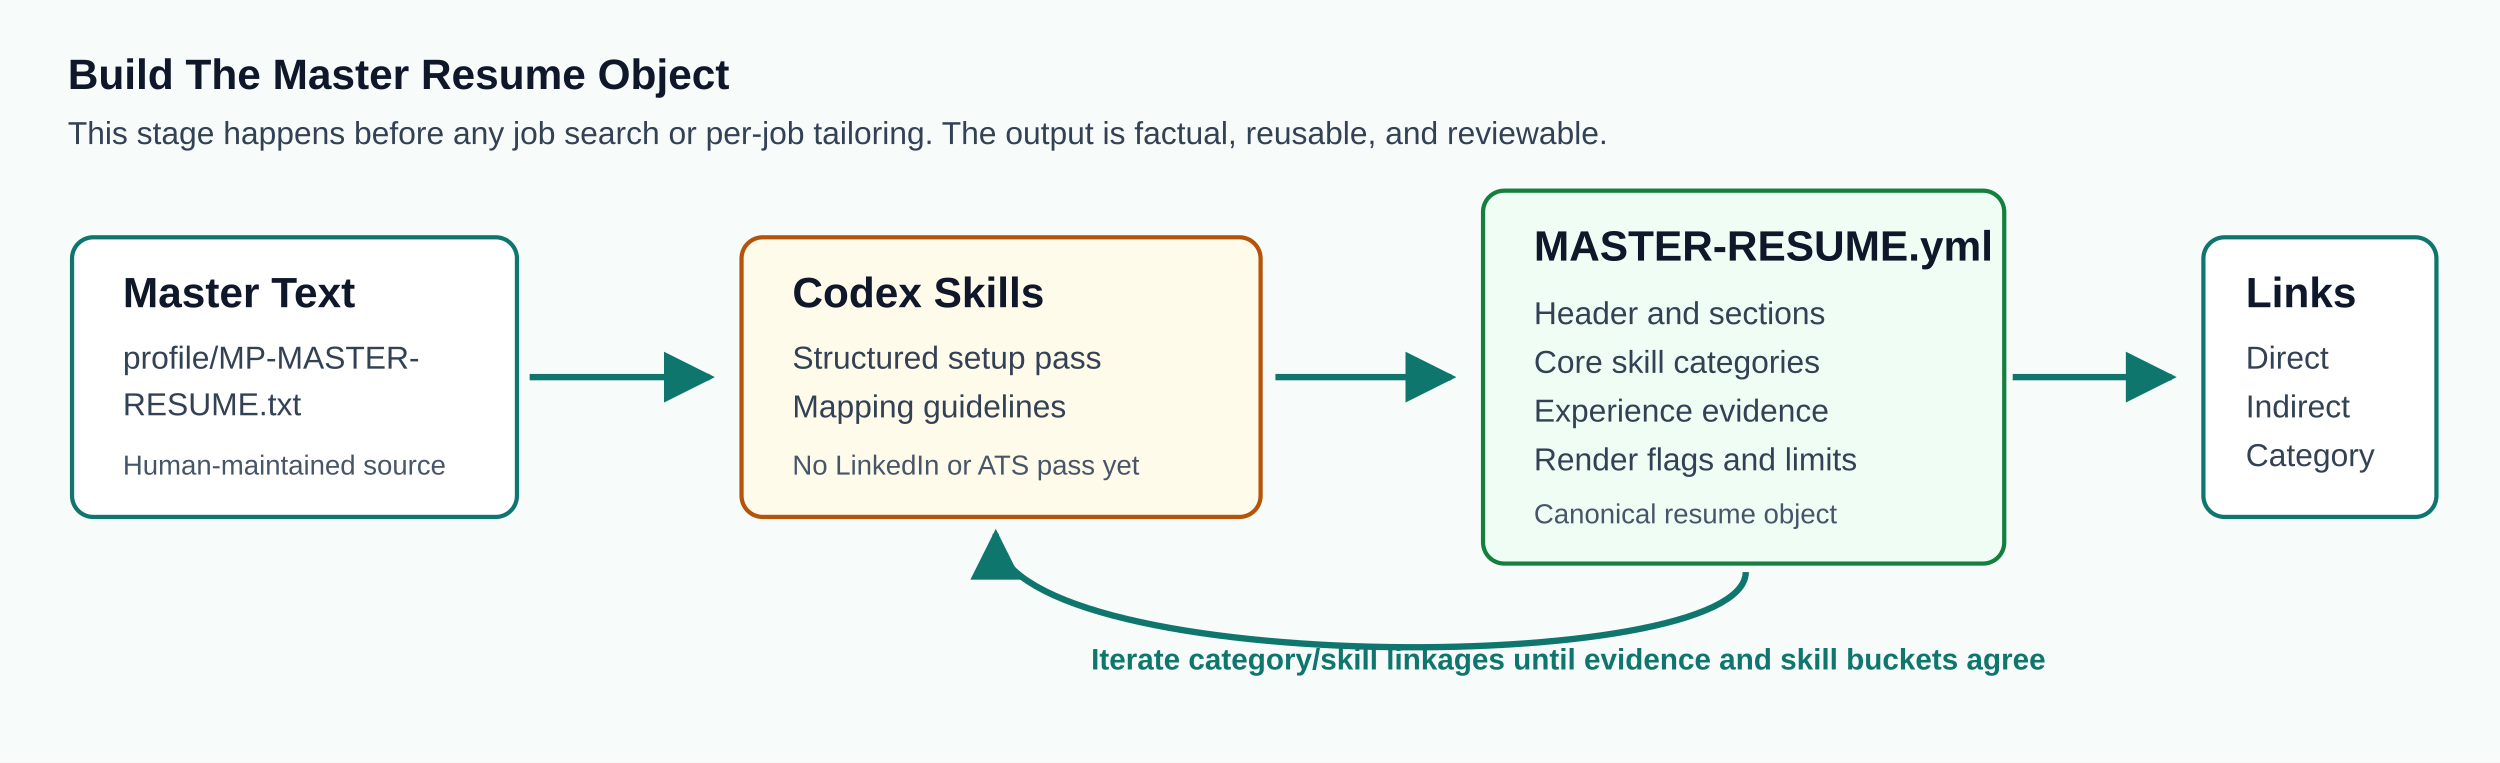
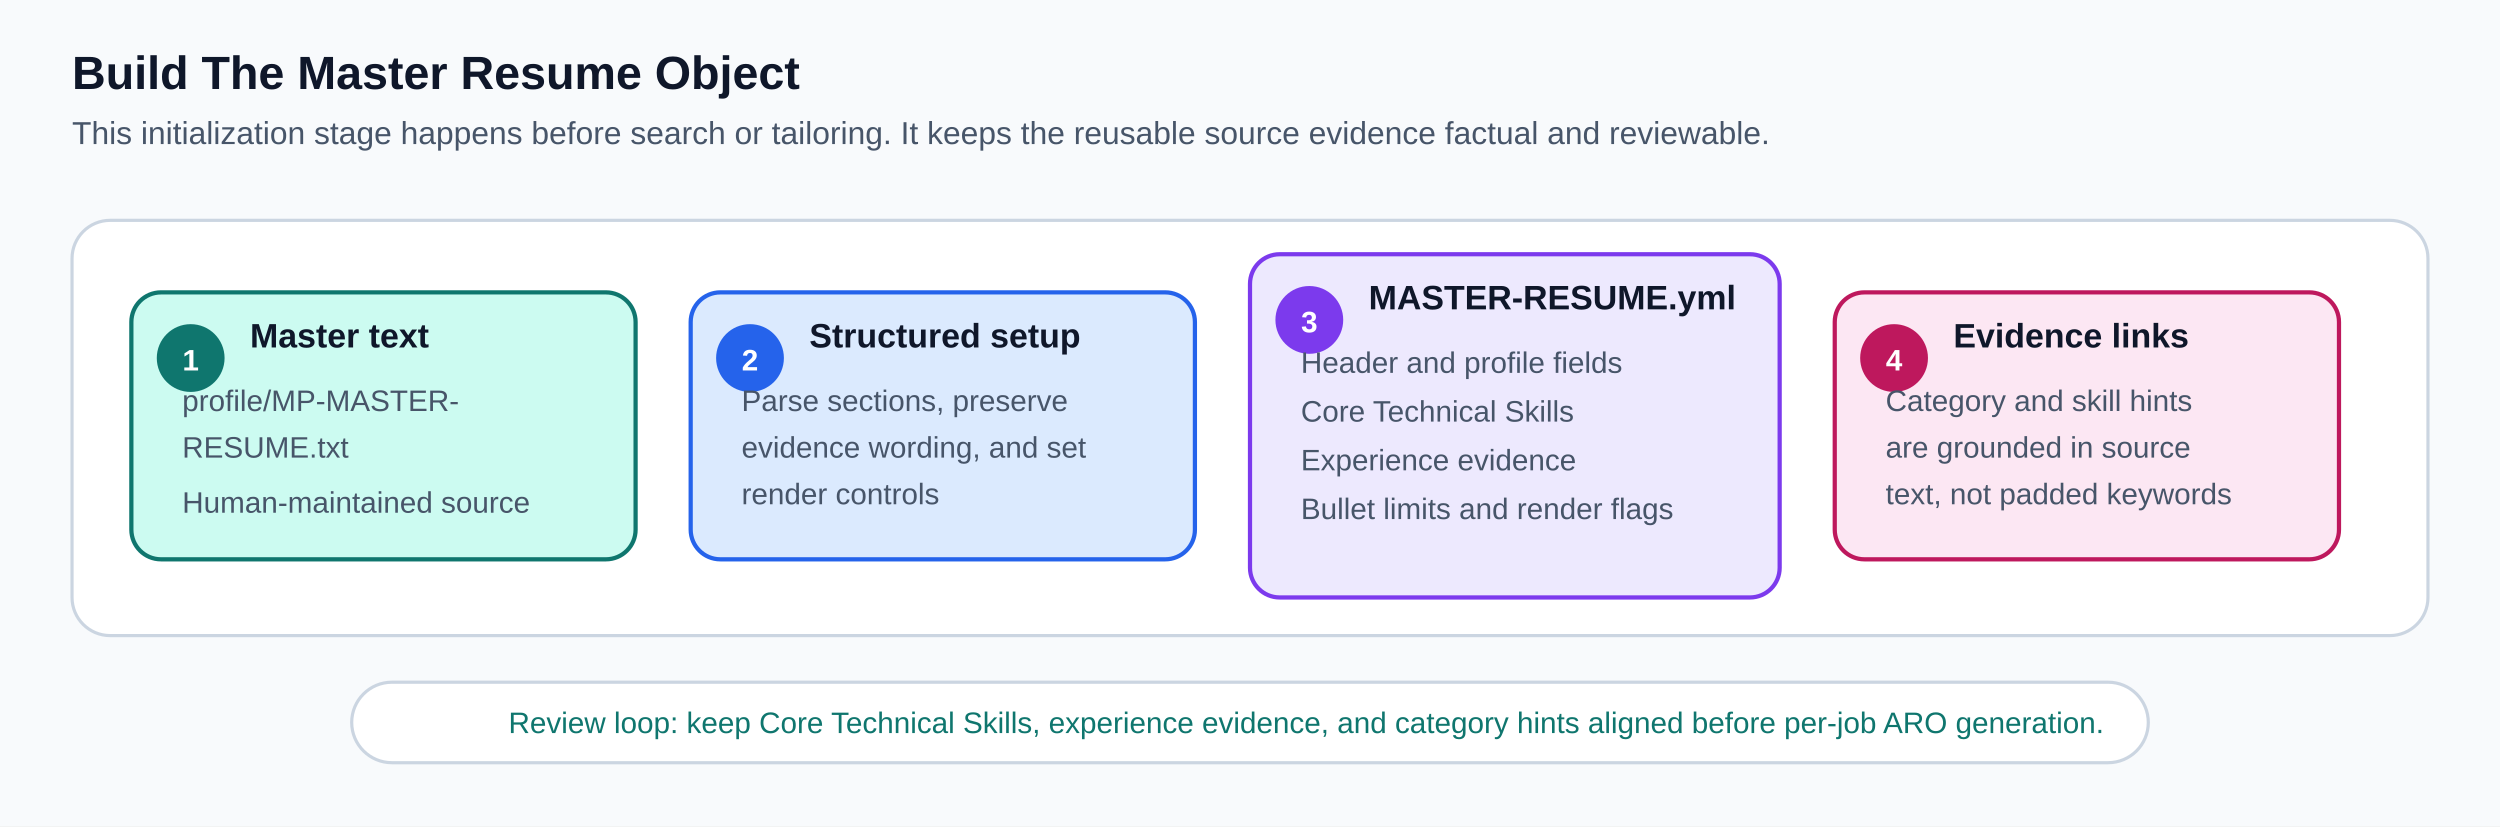
- <svg xmlns="http://www.w3.org/2000/svg" width="1180" height="360" viewBox="0 0 1180 360" role="img" aria-labelledby="title desc">
+ <svg xmlns="http://www.w3.org/2000/svg" width="1180" height="390" viewBox="0 0 1180 390" role="img" aria-labelledby="title desc">
  <defs>
    <style>
-       .bg { fill: #f7fbfa; }
-       .box { fill: #ffffff; stroke: #0f766e; stroke-width: 2; rx: 10; }
-       .box2 { fill: #f0fdf4; stroke: #15803d; stroke-width: 2; rx: 10; }
-       .box3 { fill: #fffbeb; stroke: #b45309; stroke-width: 2; rx: 10; }
-       .title { font: 700 20px Arial, sans-serif; fill: #0f172a; }
-       .text { font: 15px Arial, sans-serif; fill: #334155; }
-       .small { font: 13px Arial, sans-serif; fill: #475569; }
-       .arrow { stroke: #0f766e; stroke-width: 3; marker-end: url(#arrow); fill: none; }
-       .label { font: 700 14px Arial, sans-serif; fill: #0f766e; }
+       .bg { fill: #f8fafc; }
+       .panel { fill: #ffffff; stroke: #cbd5e1; stroke-width: 1.5; }
+       .step1 { fill: #ccfbf1; stroke: #0f766e; stroke-width: 2; }
+       .step2 { fill: #dbeafe; stroke: #2563eb; stroke-width: 2; }
+       .step3 { fill: #ede9fe; stroke: #7c3aed; stroke-width: 2; }
+       .step4 { fill: #fce7f3; stroke: #be185d; stroke-width: 2; }
+       .num1 { fill: #0f766e; }
+       .num2 { fill: #2563eb; }
+       .num3 { fill: #7c3aed; }
+       .num4 { fill: #be185d; }
+       .numText { font: 700 14px Arial, sans-serif; fill: #ffffff; dominant-baseline: central; text-anchor: middle; }
+       .title { font: 700 22px Arial, sans-serif; fill: #0f172a; }
+       .subtitle { font: 15px Arial, sans-serif; fill: #475569; }
+       .cardTitle { font: 700 16px Arial, sans-serif; fill: #0f172a; }
+       .body { font: 14px Arial, sans-serif; fill: #475569; }
+       .note { font: 14px Arial, sans-serif; fill: #0f766e; }
    </style>
-     <marker id="arrow" viewBox="0 0 10 10" refX="9" refY="5" markerWidth="8" markerHeight="8" orient="auto-start-reverse">
-       <path d="M 0 0 L 10 5 L 0 10 z" fill="#0f766e" />
-     </marker>
  </defs>
-   <rect class="bg" x="0" y="0" width="1180" height="360" />
-   <text class="title" x="32" y="42">Build The Master Resume Object</text>
-   <text class="text" x="32" y="68">This stage happens before any job search or per-job tailoring. The output is factual, reusable, and reviewable.</text>
-   <rect class="box" x="34" y="112" width="210" height="132" />
-   <text class="title" x="58" y="145">Master Text</text>
-   <text class="text" x="58" y="174">profile/MP-MASTER-</text>
-   <text class="text" x="58" y="196">RESUME.txt</text>
-   <text class="small" x="58" y="224">Human-maintained source</text>
-   <path class="arrow" d="M 250 178 L 335 178" />
-   <rect class="box3" x="350" y="112" width="245" height="132" />
-   <text class="title" x="374" y="145">Codex Skills</text>
-   <text class="text" x="374" y="174">Structured setup pass</text>
-   <text class="text" x="374" y="197">Mapping guidelines</text>
-   <text class="small" x="374" y="224">No LinkedIn or ATS pass yet</text>
-   <path class="arrow" d="M 602 178 L 685 178" />
-   <rect class="box2" x="700" y="90" width="246" height="176" />
-   <text class="title" x="724" y="123">MASTER-RESUME.yml</text>
-   <text class="text" x="724" y="153">Header and sections</text>
-   <text class="text" x="724" y="176">Core skill categories</text>
-   <text class="text" x="724" y="199">Experience evidence</text>
-   <text class="text" x="724" y="222">Render flags and limits</text>
-   <text class="small" x="724" y="247">Canonical resume object</text>
-   <path class="arrow" d="M 950 178 L 1025 178" />
-   <rect class="box" x="1040" y="112" width="110" height="132" />
-   <text class="title" x="1060" y="145">Links</text>
-   <text class="text" x="1060" y="174">Direct</text>
-   <text class="text" x="1060" y="197">Indirect</text>
-   <text class="text" x="1060" y="220">Category</text>
-   <path class="arrow" d="M 824 270 C 824 320 470 320 470 252" />
-   <text class="label" x="515" y="316">Iterate category/skill linkages until evidence and skill buckets agree</text>
+   <rect class="bg" x="0" y="0" width="1180" height="390" />
+   <text class="title" x="34" y="42">Build The Master Resume Object</text>
+   <text class="subtitle" x="34" y="68">This initialization stage happens before search or tailoring. It keeps the reusable source evidence factual and reviewable.</text>
+   <rect class="panel" x="34" y="104" width="1112" height="196" rx="18" />
+   <rect class="step1" x="62" y="138" width="238" height="126" rx="14" />
+   <circle class="num1" cx="90" cy="169" r="16" />
+   <text class="numText" x="90" y="170">1</text>
+   <text class="cardTitle" x="118" y="164">Master text</text>
+   <text class="body" x="86" y="194">profile/MP-MASTER-</text>
+   <text class="body" x="86" y="216">RESUME.txt</text>
+   <text class="body" x="86" y="242">Human-maintained source</text>
+   <rect class="step2" x="326" y="138" width="238" height="126" rx="14" />
+   <circle class="num2" cx="354" cy="169" r="16" />
+   <text class="numText" x="354" y="170">2</text>
+   <text class="cardTitle" x="382" y="164">Structured setup</text>
+   <text class="body" x="350" y="194">Parse sections, preserve</text>
+   <text class="body" x="350" y="216">evidence wording, and set</text>
+   <text class="body" x="350" y="238">render controls</text>
+   <rect class="step3" x="590" y="120" width="250" height="162" rx="14" />
+   <circle class="num3" cx="618" cy="151" r="16" />
+   <text class="numText" x="618" y="152">3</text>
+   <text class="cardTitle" x="646" y="146">MASTER-RESUME.yml</text>
+   <text class="body" x="614" y="176">Header and profile fields</text>
+   <text class="body" x="614" y="199">Core Technical Skills</text>
+   <text class="body" x="614" y="222">Experience evidence</text>
+   <text class="body" x="614" y="245">Bullet limits and render flags</text>
+   <rect class="step4" x="866" y="138" width="238" height="126" rx="14" />
+   <circle class="num4" cx="894" cy="169" r="16" />
+   <text class="numText" x="894" y="170">4</text>
+   <text class="cardTitle" x="922" y="164">Evidence links</text>
+   <text class="body" x="890" y="194">Category and skill hints</text>
+   <text class="body" x="890" y="216">are grounded in source</text>
+   <text class="body" x="890" y="238">text, not padded keywords</text>
+   <rect class="panel" x="166" y="322" width="848" height="38" rx="19" />
+   <text class="note" x="240" y="346">Review loop: keep Core Technical Skills, experience evidence, and category hints aligned before per-job ARO generation.</text>
</svg>
